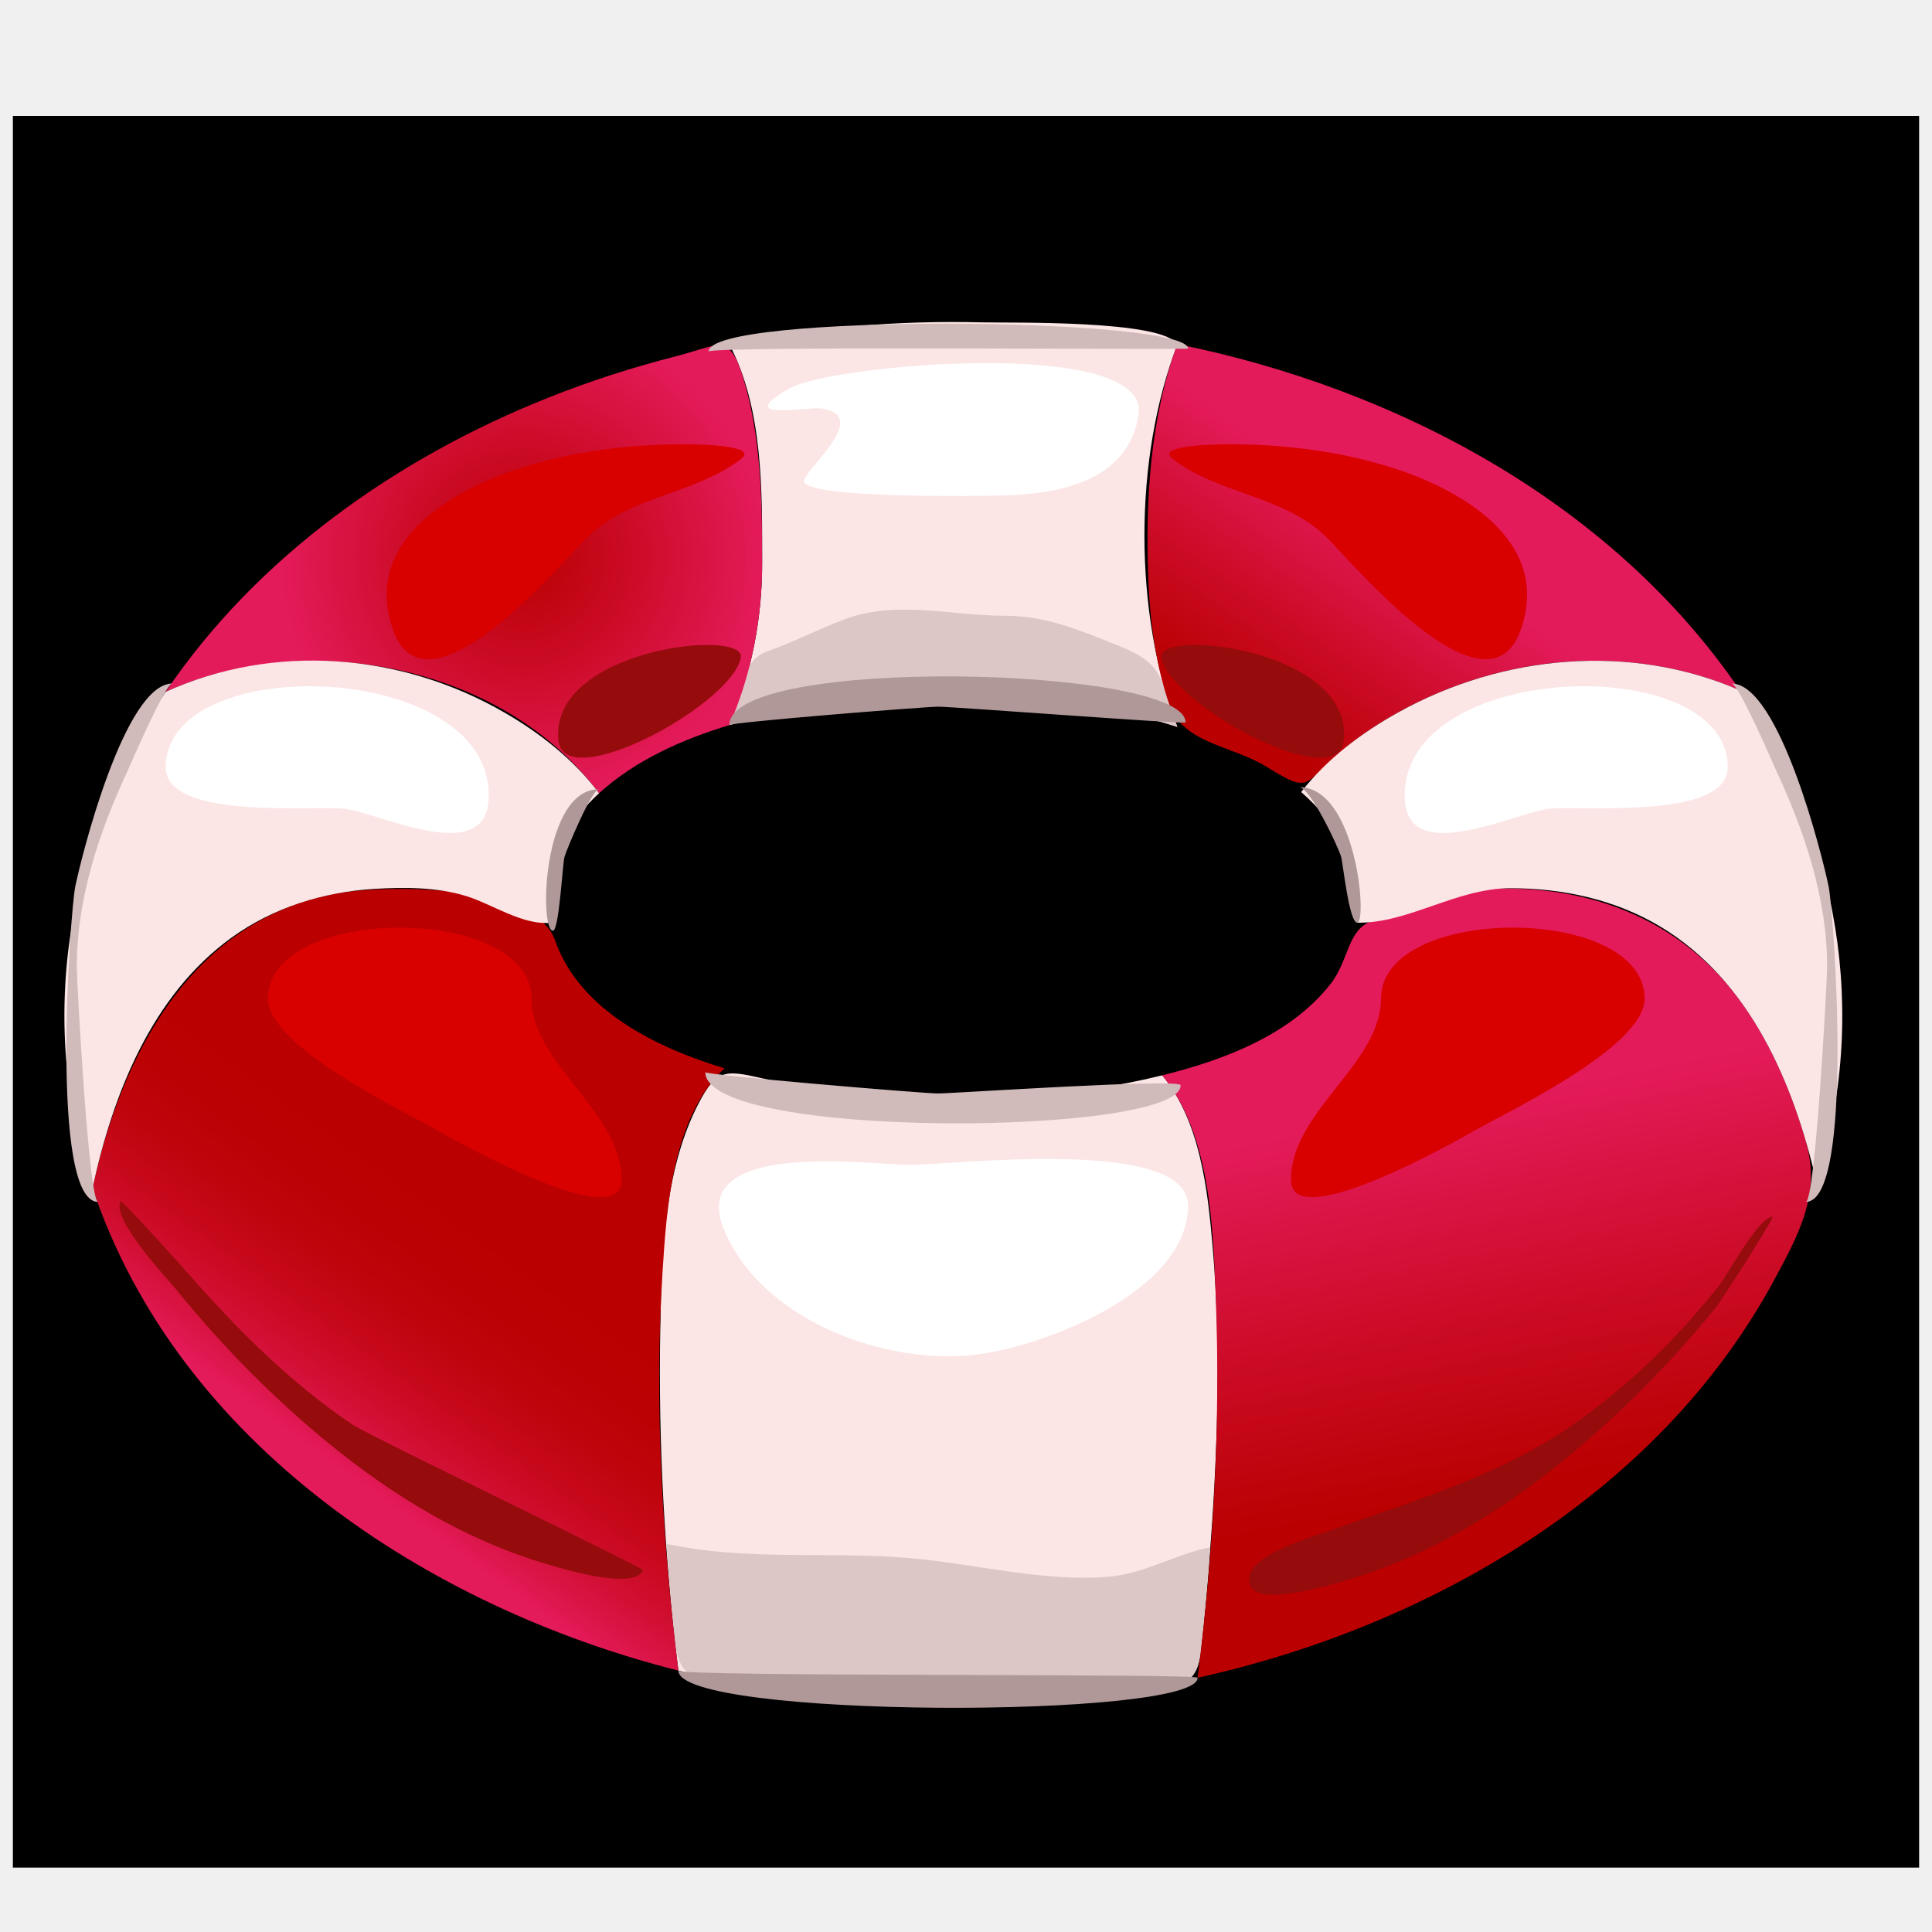
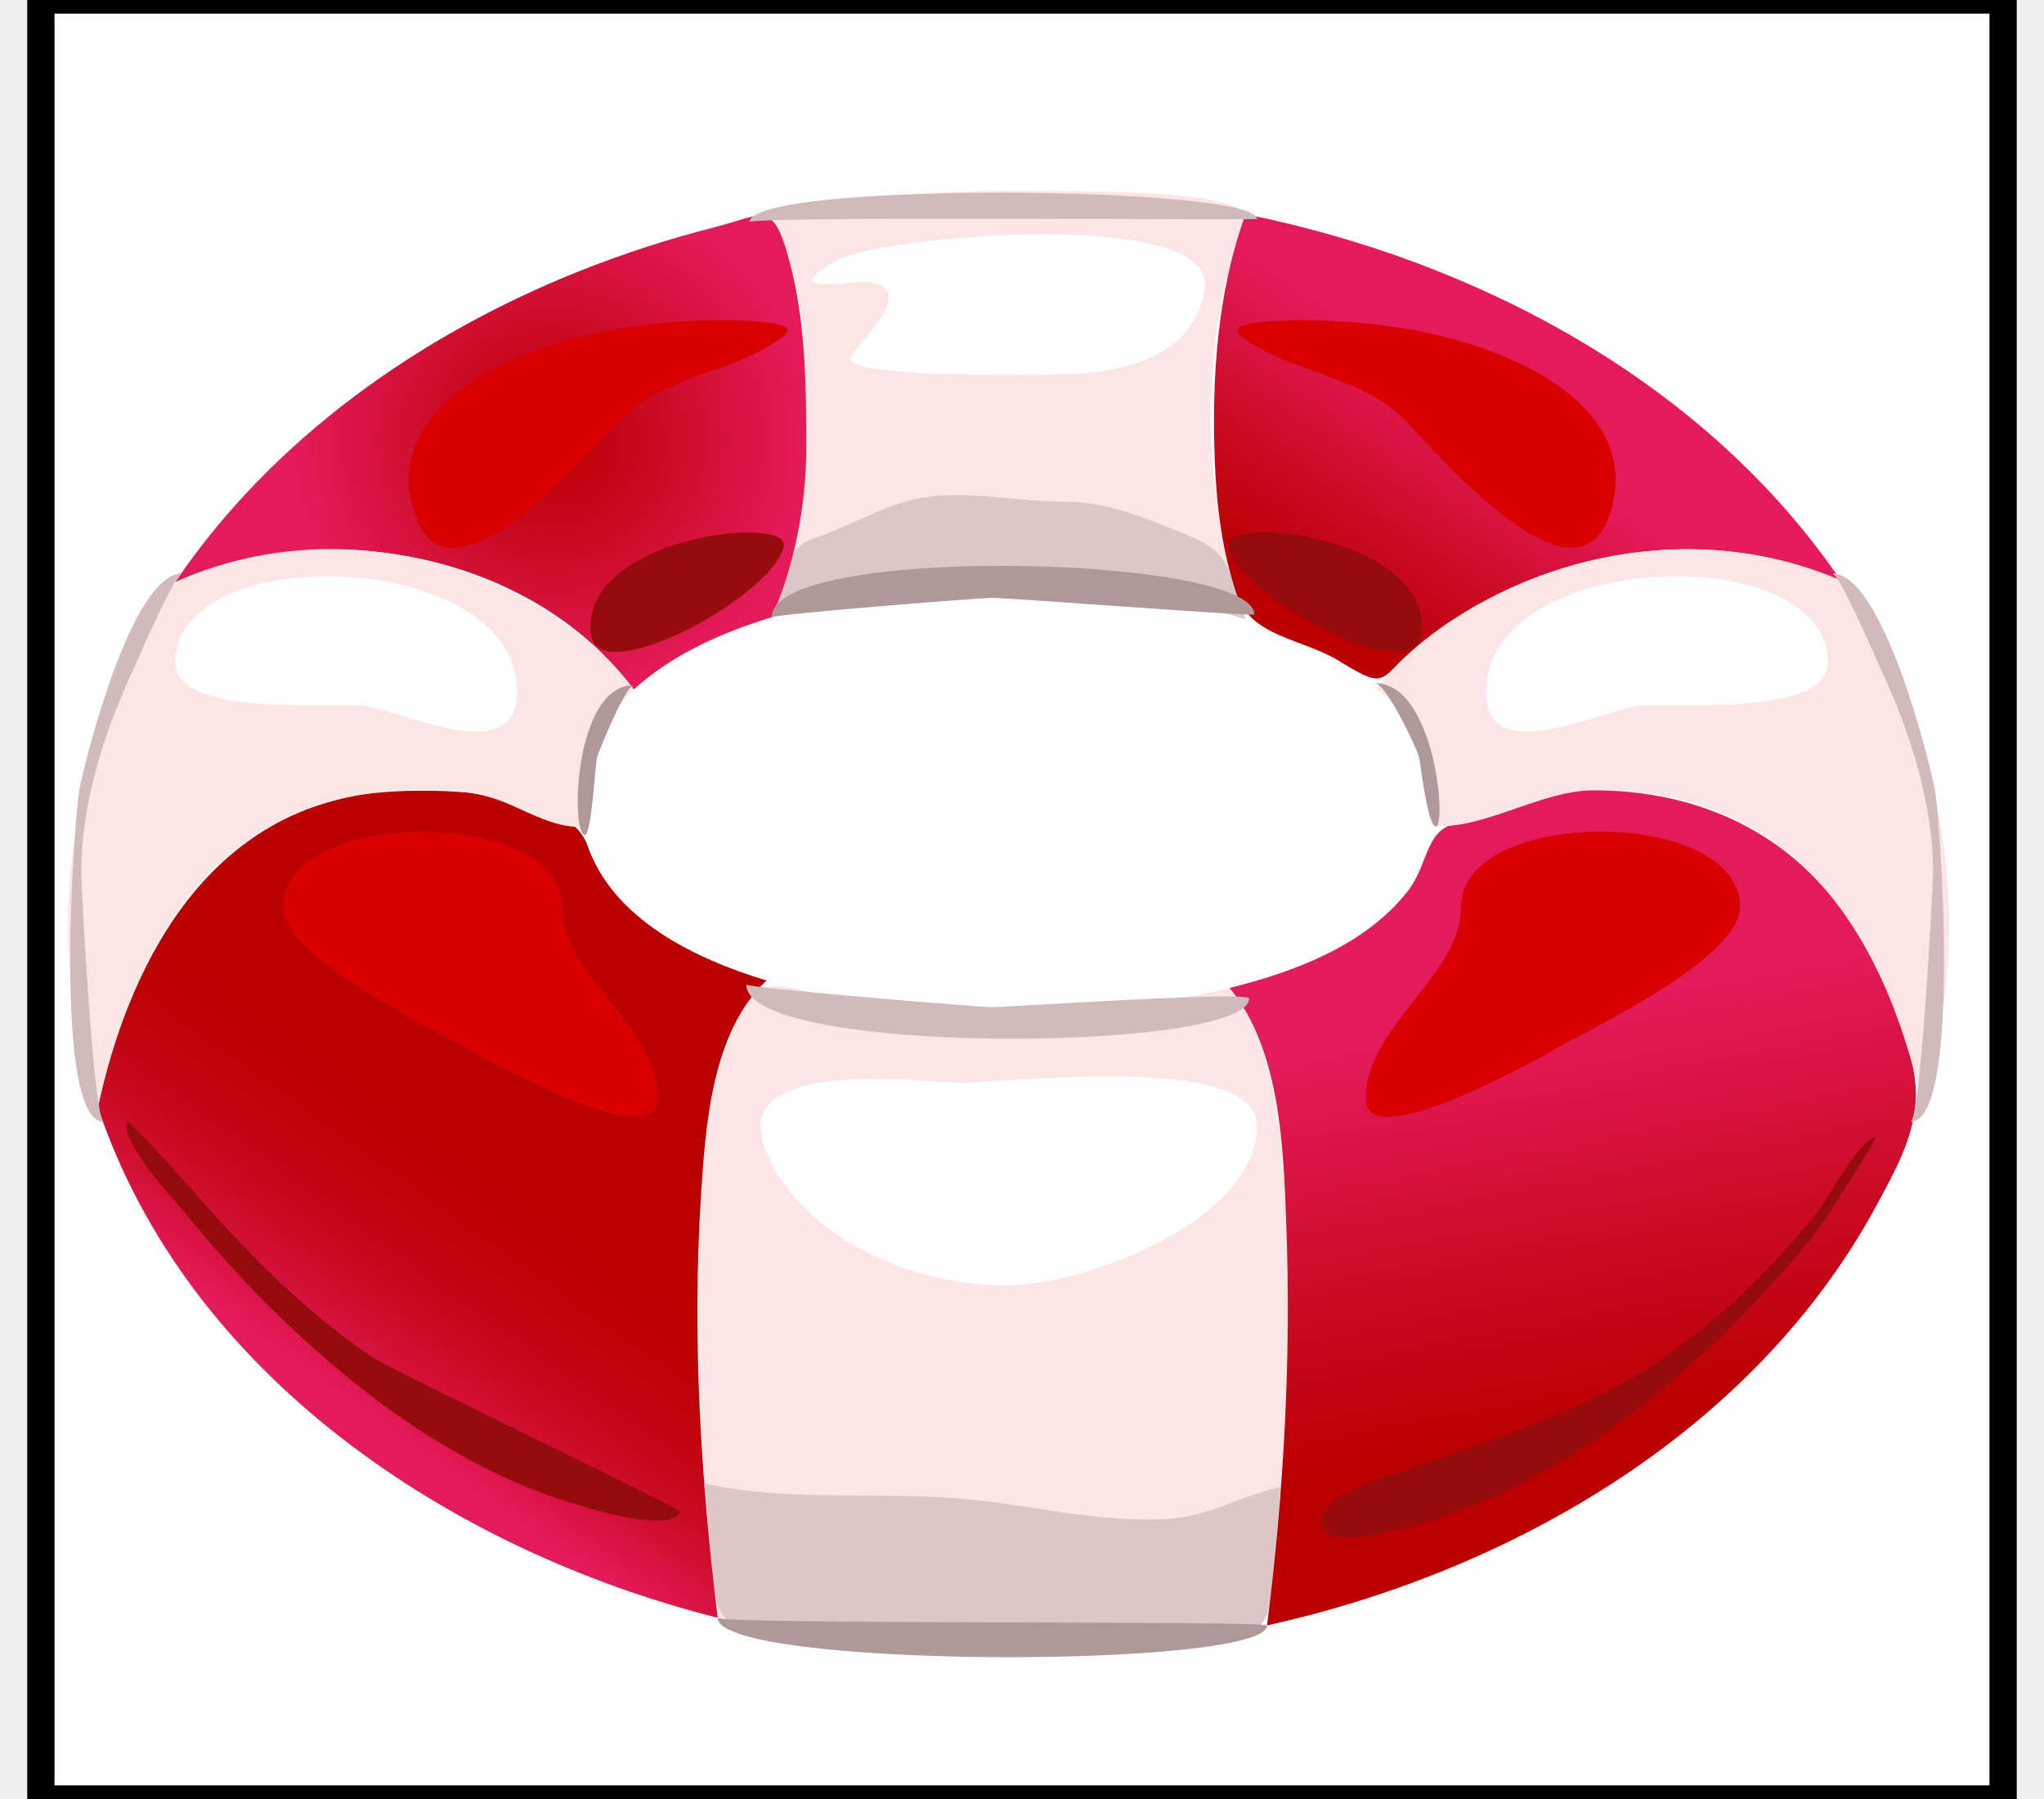
- <svg xmlns="http://www.w3.org/2000/svg" width="48" height="48" space="preserve" version="1.1" viewBox="-5 -5 150 110">
-   <rect class="bgcolor" x="-2" y="-14" width="144" height="132" style="stroke:black;stroke-width:4;" />
+ <svg xmlns="http://www.w3.org/2000/svg" space="preserve" version="1.1" viewBox="-5 -14 150 132">
+   <rect class="bgcolor" x="-2" y="-14" width="144" height="132" style="fill:white;stroke:black;stroke-width:2;" />
  <g>
    <path d="M54.173,18.782c0,4.243-0.838,8.62-2.546,12.515c10.908-3.314,23.911-3.335,34.782,0.138   c-3.397-8.823-3.418-20.817,0-29.679C85.35-0.18,73.437,0.082,71.26,0.028c-6.584-0.165-13.188,0.388-19.644,1.691   C54.282,6.741,54.173,13.238,54.173,18.782" style="fill:#FCE5E5;" />
    <path d="M83.402,7.173c-0.74,5.119-6.087,6.185-10.437,6.296c-1.638,0.041-15.043,0.267-15.535-1.057   c-0.268-0.72,5.375-5.124,1.341-5.702c-1.032-0.148-7.053,1.029-2.424-1.579C59.623,3.286,84.28,1.117,83.402,7.173" style="fill:#FFFFFF;" />
    <path d="M72.979,22.806c-4.158,0-8.351-1.229-12.375,0.265c-2.05,0.763-3.995,1.79-6.061,2.511   c-2.122,0.739-2.023,3.671-2.917,5.714c10.908-3.314,23.911-3.335,34.782,0.138c-1.437-3.75-0.854-4.825-4.607-6.317   C78.837,23.939,76.256,22.806,72.979,22.806" style="fill:#DDC6C6;" />
    <path d="M85.234,58.489c-6.701,1.657-13.772,2.015-20.646,1.635c-3.325-0.183-6.646-0.58-9.9-1.292   c-3.251-0.712-3.974-1.085-5.54,2.015c-2.616,5.178-2.778,11.625-2.883,17.288c-0.167,8.863,0.327,17.772,1.403,26.569   c7.765,1.956,15.8,2.81,23.801,2.589c3.998-0.11,7.986-0.491,11.931-1.144c2.875-0.476,4.475,0.179,4.834-2.991   c0.247-2.165,0.453-4.332,0.624-6.504c0.646-8.217,0.999-16.601,0.293-24.824C88.773,67.399,88.192,62.062,85.234,58.489" style="fill:#FCE5E5;" />
    <path d="M87.241,68.589c0,6.794-11.601,11.112-16.811,11.629c-6.99,0.69-16.433-2.818-19.253-9.845   c-2.771-6.896,11.256-4.966,14.417-4.932C68.646,65.475,87.241,63.163,87.241,68.589" style="fill:#FFFFFF;" />
    <path d="M81.038,97.419c-5.037,0.419-10.379-1.016-15.391-1.446c-6.381-0.55-12.551,0.25-18.896-1.108   c0.173,2.484,0.381,4.965,0.645,7.439c0.367,3.455,1.689,2.805,4.82,3.414c5.529,1.077,11.165,1.609,16.798,1.609   c4.817,0,9.635-0.392,14.387-1.178c2.737-0.453,4.477,0.177,4.816-2.855c0.306-2.716,0.543-5.436,0.734-8.161   C86.195,95.683,83.886,97.182,81.038,97.419" style="fill:#DDC6C6;" />
    <radialGradient cx="35.56" cy="18.299" gradientUnits="userSpaceOnUse" id="XMLID_5_" r="18.983">
      <stop offset="0" style="stop-color:#BA0000" />
      <stop offset="0.431" style="stop-color:#CB0B25" />
      <stop offset="1" style="stop-color:#E41B5B" />
    </radialGradient>
    <path d="M54.173,18.782c0-4.804-0.067-9.887-1.494-14.516c-1.075-3.492-1.88-2.451-5.231-1.596   c-3.366,0.859-6.677,1.927-9.903,3.214C25.832,10.552,14.988,18.188,7.857,28.716c11.03-4.993,26.204-2.107,33.654,7.873   c2.838-2.584,6.48-4.191,10.116-5.292C53.335,27.402,54.173,23.025,54.173,18.782" style="fill:url(#XMLID_5_);" />
    <linearGradient gradientUnits="userSpaceOnUse" id="XMLID_6_" x1="34.619" x2="20.777" y1="69.47" y2="88.696">
      <stop offset="0" style="stop-color:#BA0000" />
      <stop offset="0.257" style="stop-color:#BB0103" />
      <stop offset="0.456" style="stop-color:#C0040D" />
      <stop offset="0.634" style="stop-color:#C8091D" />
      <stop offset="0.802" style="stop-color:#D21035" />
      <stop offset="0.96" style="stop-color:#E01852" />
      <stop offset="1" style="stop-color:#E41B5B" />
    </linearGradient>
    <path d="M2.182,67.24c6.65,19.799,26.007,32.55,45.488,37.464   c-1.248-10.193-1.88-20.667-1.232-30.929c0.325-5.131,0.787-12.035,4.812-15.833c-5.169-1.562-11.254-4.443-13.157-9.943   c-1.507-4.355-13.105-4.384-17.203-3.584C9.742,46.592,4.4,57.041,2.182,67.24" style="fill:url(#XMLID_6_);" />
    <path d="M7.857,28.716C0.189,40.042-2.203,54.179,2.182,67.24c1.58-7.264,4.566-14.944,10.806-19.45   c3.235-2.335,7.11-3.532,11.073-3.776c2.339-0.144,4.89-0.137,7.147,0.561c2.009,0.621,4.343,2.265,6.522,2.072   c-0.736-3.861,0.947-7.48,3.78-10.057c-1.951-2.614-4.606-4.696-7.42-6.312C26.119,25.701,16.292,24.899,7.857,28.716" style="fill:#FCE5E5;" />
    <linearGradient gradientUnits="userSpaceOnUse" id="XMLID_7_" x1="112.79" x2="107.023" y1="90.542" y2="60.549">
      <stop offset="0" style="stop-color:#BA0000" />
      <stop offset="0.431" style="stop-color:#CB0B25" />
      <stop offset="1" style="stop-color:#E41B5B" />
    </linearGradient>
    <path d="M108.651,44.168c-2.453,0.273-4.569,1.61-6.909,2.258c-2.164,0.6-1.939,3.034-3.417,4.938   c-3.104,3.995-8.349,5.953-13.091,7.125c3.761,4.54,3.952,11.839,4.163,17.397c0.37,9.779-0.193,19.67-1.414,29.376   c17.967-3.979,35.75-14.237,44.729-30.82c2.007-3.71,3.687-6.784,2.469-10.924c-1.144-3.883-2.76-7.692-5.183-10.958   C124.915,45.706,116.935,43.256,108.651,44.168" style="fill:url(#XMLID_7_);" />
    <linearGradient gradientUnits="userSpaceOnUse" id="XMLID_8_" x1="95.489" x2="106.255" y1="33.839" y2="18.074">
      <stop offset="0" style="stop-color:#BA0000" />
      <stop offset="0.431" style="stop-color:#CB0B25" />
      <stop offset="1" style="stop-color:#E41B5B" />
    </linearGradient>
    <path d="M130.088,28.597c-9.935-14.579-26.685-23.454-43.679-26.88   c-2.089,5.686-2.487,12.041-2.263,18.051c0.125,3.327,0.543,6.683,1.611,9.85c1.06,3.139,4.855,3.227,7.593,4.924   c3.577,2.217,2.775,1.254,5.89-1.309c2.335-1.925,4.998-3.451,7.795-4.593C114.387,25.638,122.755,25.417,130.088,28.597" style="fill:url(#XMLID_8_);" />
    <path d="M130.088,28.597c-8.525-3.697-18.428-2.777-26.484,1.687c-2.852,1.58-5.572,3.617-7.584,6.209   c2.943,2.549,4.919,6.164,4.354,10.143c3.95,0.075,7.68-2.671,11.883-2.674c4.061-0.003,8.134,0.87,11.64,2.971   c6.979,4.185,10.378,12.193,12.122,19.802C140.199,53.761,137.71,39.778,130.088,28.597" style="fill:#FCE5E5;" />
    <path d="M32.94,37.05c-0.24,5.21-8.381,1.117-11.144,0.751c-2.285-0.303-13.927,0.926-13.927-3.229   C7.869,25.428,33.436,26.244,32.94,37.05" style="fill:#FFFFFF;" />
    <path d="M104.068,37.05c0.239,5.21,8.381,1.117,11.145,0.751c2.284-0.303,13.928,0.926,13.928-3.229   C129.141,25.428,103.572,26.244,104.068,37.05" style="fill:#FFFFFF;" />
    <path d="M99.329,32.482c-0.44,4.308-13.519-2.813-14.161-6.432C84.757,23.746,100.053,25.373,99.329,32.482" style="fill:#960B0B;" />
    <path d="M38.354,32.482c0.44,4.308,13.518-2.813,14.161-6.432C52.926,23.746,37.63,25.373,38.354,32.482" style="fill:#960B0B;" />
    <path d="M44.928,96.918c-0.802,1.657-6.876-0.301-7.909-0.616c-5.977-1.813-11.435-5.143-16.265-9.053   c-4.401-3.564-8.423-7.639-11.991-12.036c-0.734-0.904-5.101-5.502-4.411-6.938c0.087-0.182,5.023,5.332,5.354,5.71   c3.784,4.303,7.891,8.414,12.663,11.621C23.673,86.483,45.015,96.736,44.928,96.918" style="fill:#960B0B;" />
    <path d="M92.1,98.155c0.802,1.657,6.877-0.301,7.909-0.614c5.979-1.815,11.435-5.146,16.266-9.056   c4.4-3.563,8.421-7.637,11.988-12.033c0.359-0.442,4.59-7.003,4.338-6.987c-1.082,0.063-3.534,4.6-4.146,5.368   c-3.202,4.029-6.91,7.664-11.125,10.633c-5.948,4.188-12.479,5.985-19.221,8.429C96.99,94.299,91.021,95.916,92.1,98.155" style="fill:#960B0B;" />
    <path d="M36.266,52.527c0,5.091,7.098,8.841,6.984,14.151c-0.09,4.146-12.883-3.122-14.154-3.847   c-2.615-1.492-13.298-6.537-13.298-10.304C15.798,45.184,36.266,45.184,36.266,52.527" style="fill:#D90000;" />
    <path d="M102.22,52.527c0,5.091-7.098,8.841-6.983,14.151c0.09,4.146,12.882-3.122,14.153-3.847   c2.616-1.492,13.299-6.537,13.299-10.304C122.688,45.184,102.22,45.184,102.22,52.527" style="fill:#D90000;" />
    <path d="M40.615,16.693c-1.928,1.896-12.507,14.595-15.104,7.196c-2.449-6.979,4.816-11.012,10.37-12.697   c3.945-1.198,8.101-1.697,12.217-1.697c0.193,0,5.896-0.024,4.476,1.101C49.082,13.361,43.895,13.466,40.615,16.693" style="fill:#D90000;" />
    <path d="M97.968,16.693c1.927,1.896,12.506,14.595,15.104,7.196c2.449-6.979-4.815-11.012-10.37-12.697   c-3.945-1.198-8.101-1.697-12.217-1.697c-0.192,0-5.896-0.024-4.476,1.101C89.501,13.361,94.688,13.466,97.968,16.693" style="fill:#D90000;" />
    <path d="M87.983,105.263c0,3.205-40.314,3.185-40.314-0.559C47.669,105.205,87.983,104.908,87.983,105.263" style="fill:#B09898;" />
    <path d="M86.665,59.263c0,3.947-36.9,4.254-36.9-1.021c0,0.231,16.908,1.655,18.062,1.655   C69.002,59.896,86.665,58.7,86.665,59.263" style="fill:#D1BABA;" />
    <path d="M87.241,2.064c0-2.44-37.224-2.782-37.224,0.233C50.017,1.848,87.241,2.169,87.241,2.064" style="fill:#D1BABA;" />
    <path d="M87.049,31.09c0-4.368-35.422-5.224-35.422,0.207c0-0.213,15.2-1.43,16.2-1.43   C69.05,29.867,87.049,31.245,87.049,31.09" style="fill:#B09898;" />
    <path d="M38.825,41.538c0.147-0.533,2.112-5.264,2.686-5.264c-4.419,0-4.648,10.991-3.583,10.991   C38.408,47.264,38.675,42.083,38.825,41.538" style="fill:#B09898;" />
    <path d="M99.129,41.538c-0.192-0.706-2.403-5.42-3.252-5.42c4.438,0,5.302,10.518,4.497,10.518   C99.745,46.636,99.268,42.038,99.129,41.538" style="fill:#B09898;" />
    <path d="M0.961,50.049c0-5.242,1.709-10.385,3.896-15.092c0.264-0.568,2.971-6.887,3.524-6.887   c-3.711,0-7.084,13.511-7.54,15.778C0.447,45.807-1.19,68.317,2.624,68.317C1.885,68.317,0.961,51.133,0.961,50.049" style="fill:#D1BABA;" />
    <path d="M136.858,50.049c0-5.242-1.709-10.385-3.896-15.092c-0.264-0.568-2.971-6.887-3.524-6.887   c3.712,0,7.084,13.511,7.541,15.778c0.394,1.958,2.03,24.468-1.782,24.468C135.935,68.317,136.858,51.133,136.858,50.049" style="fill:#D1BABA;" />
  </g>
</svg>
